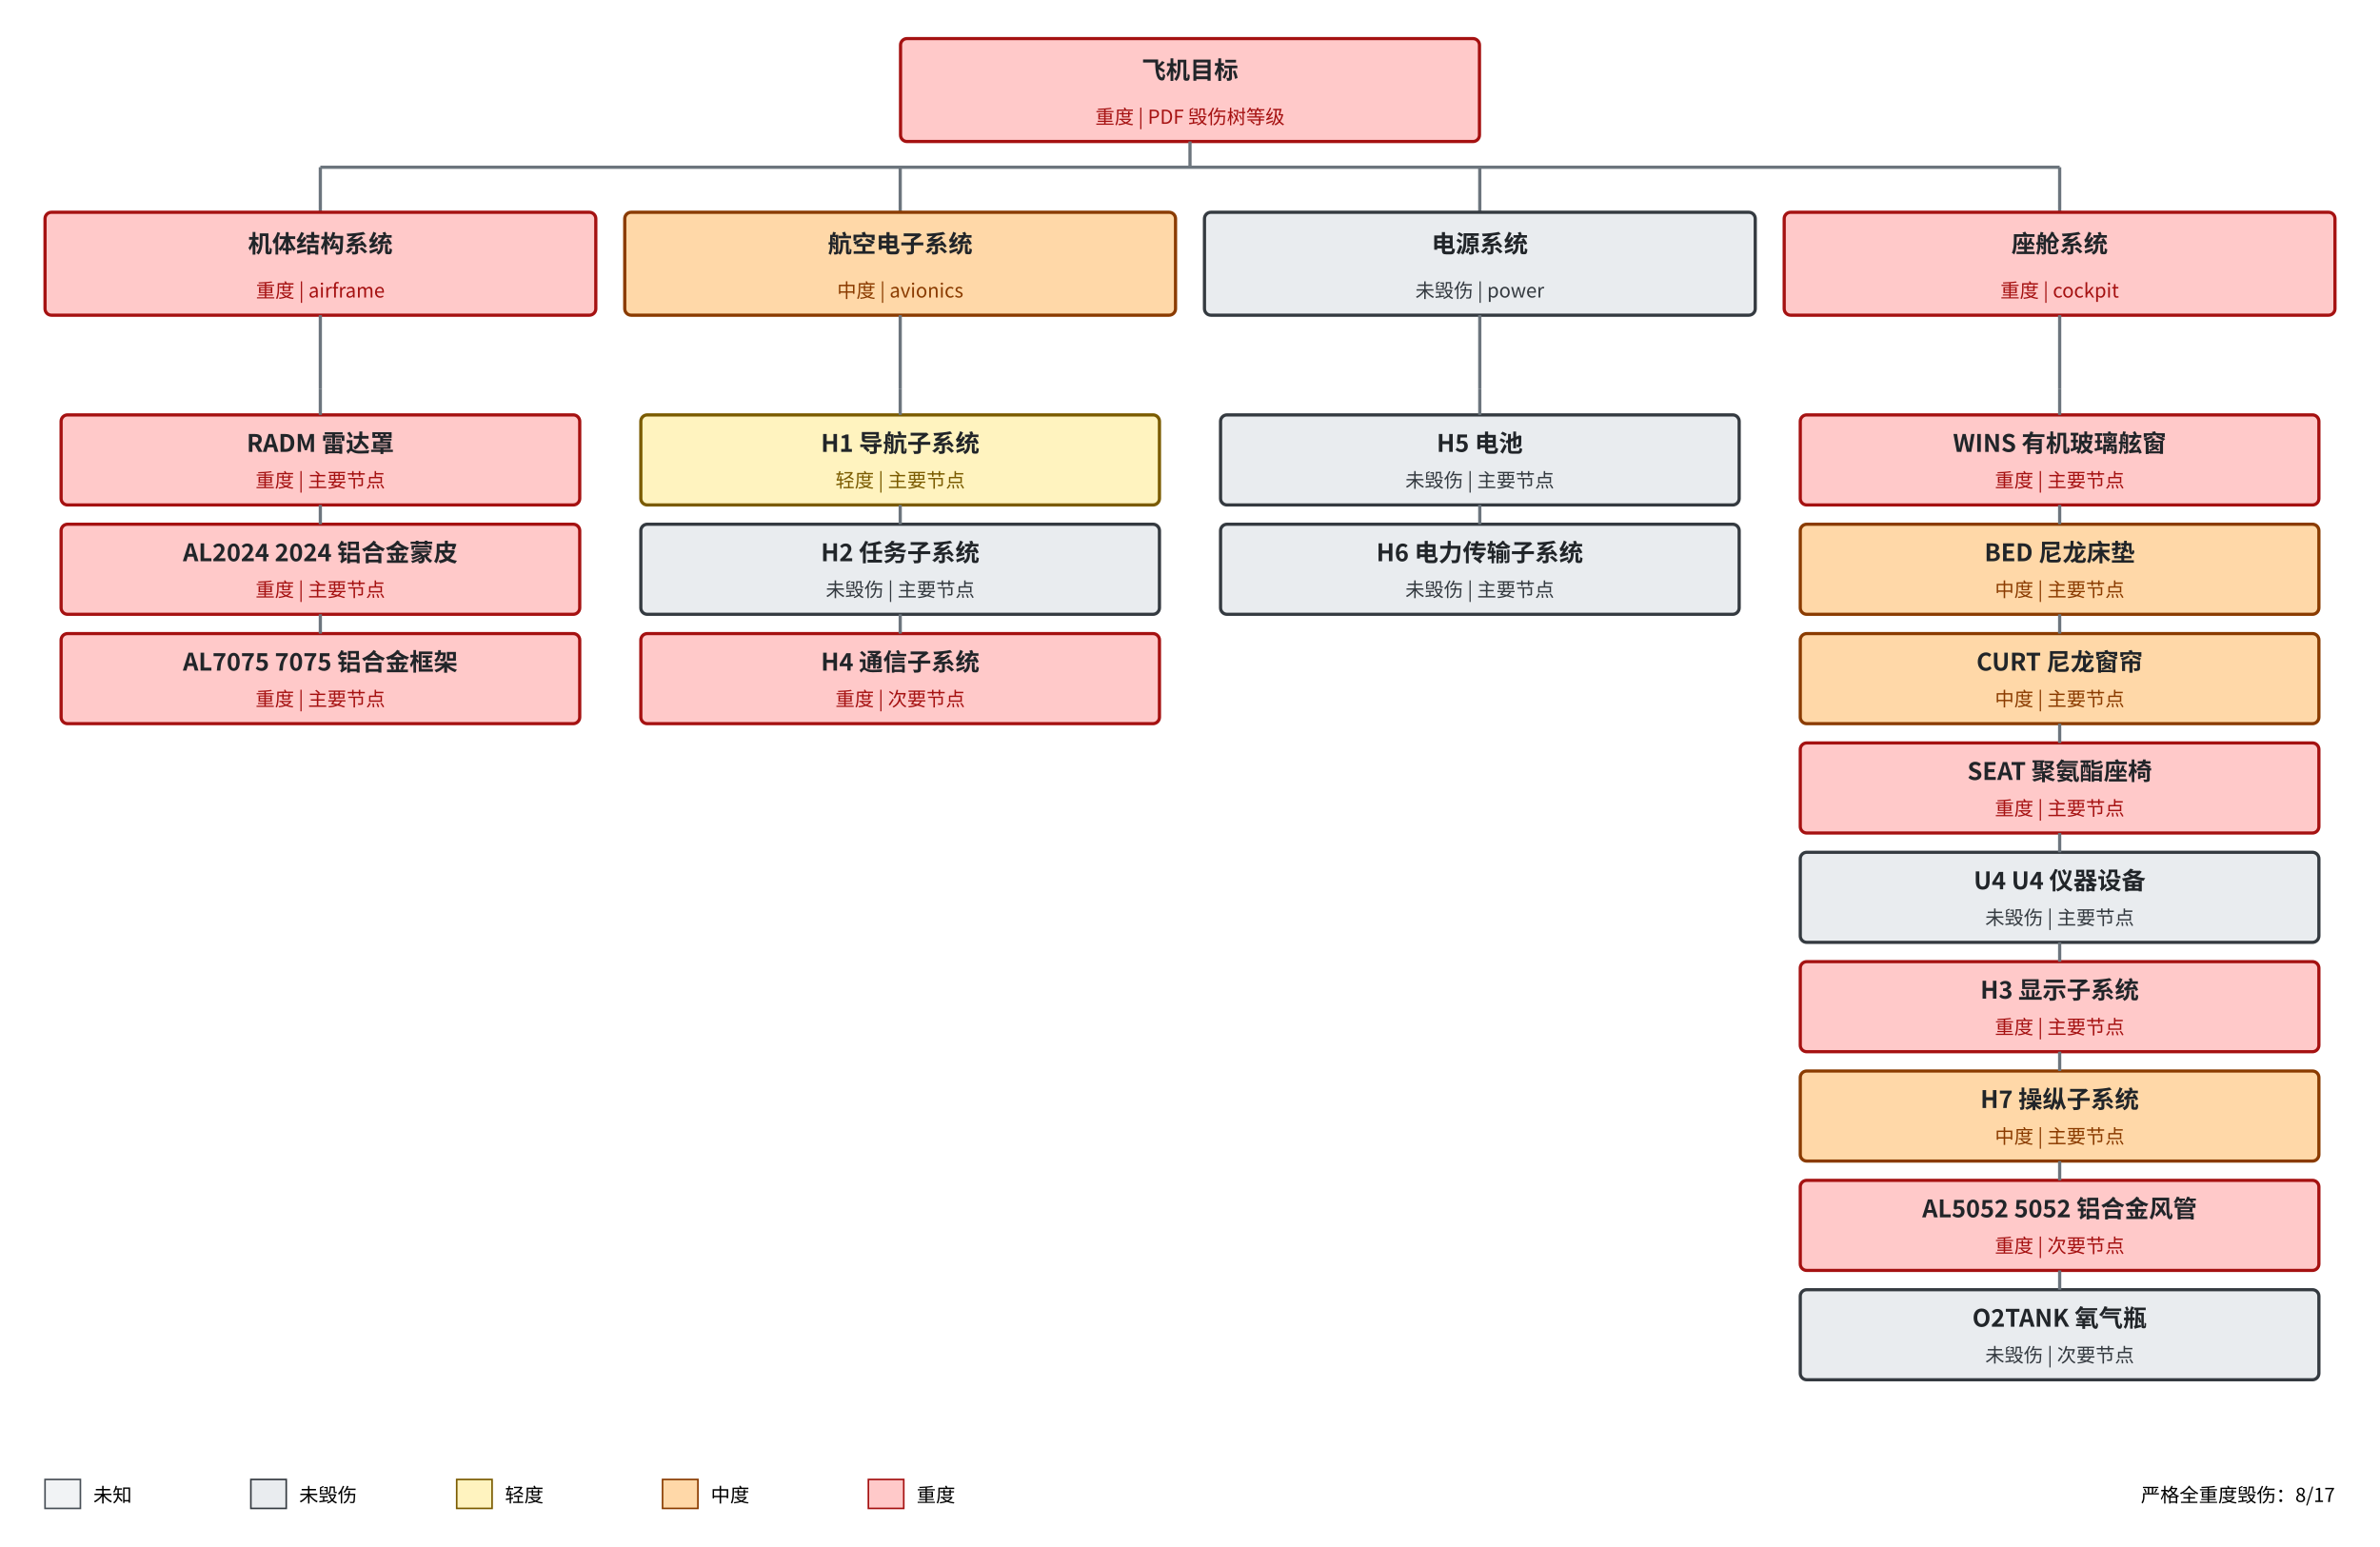
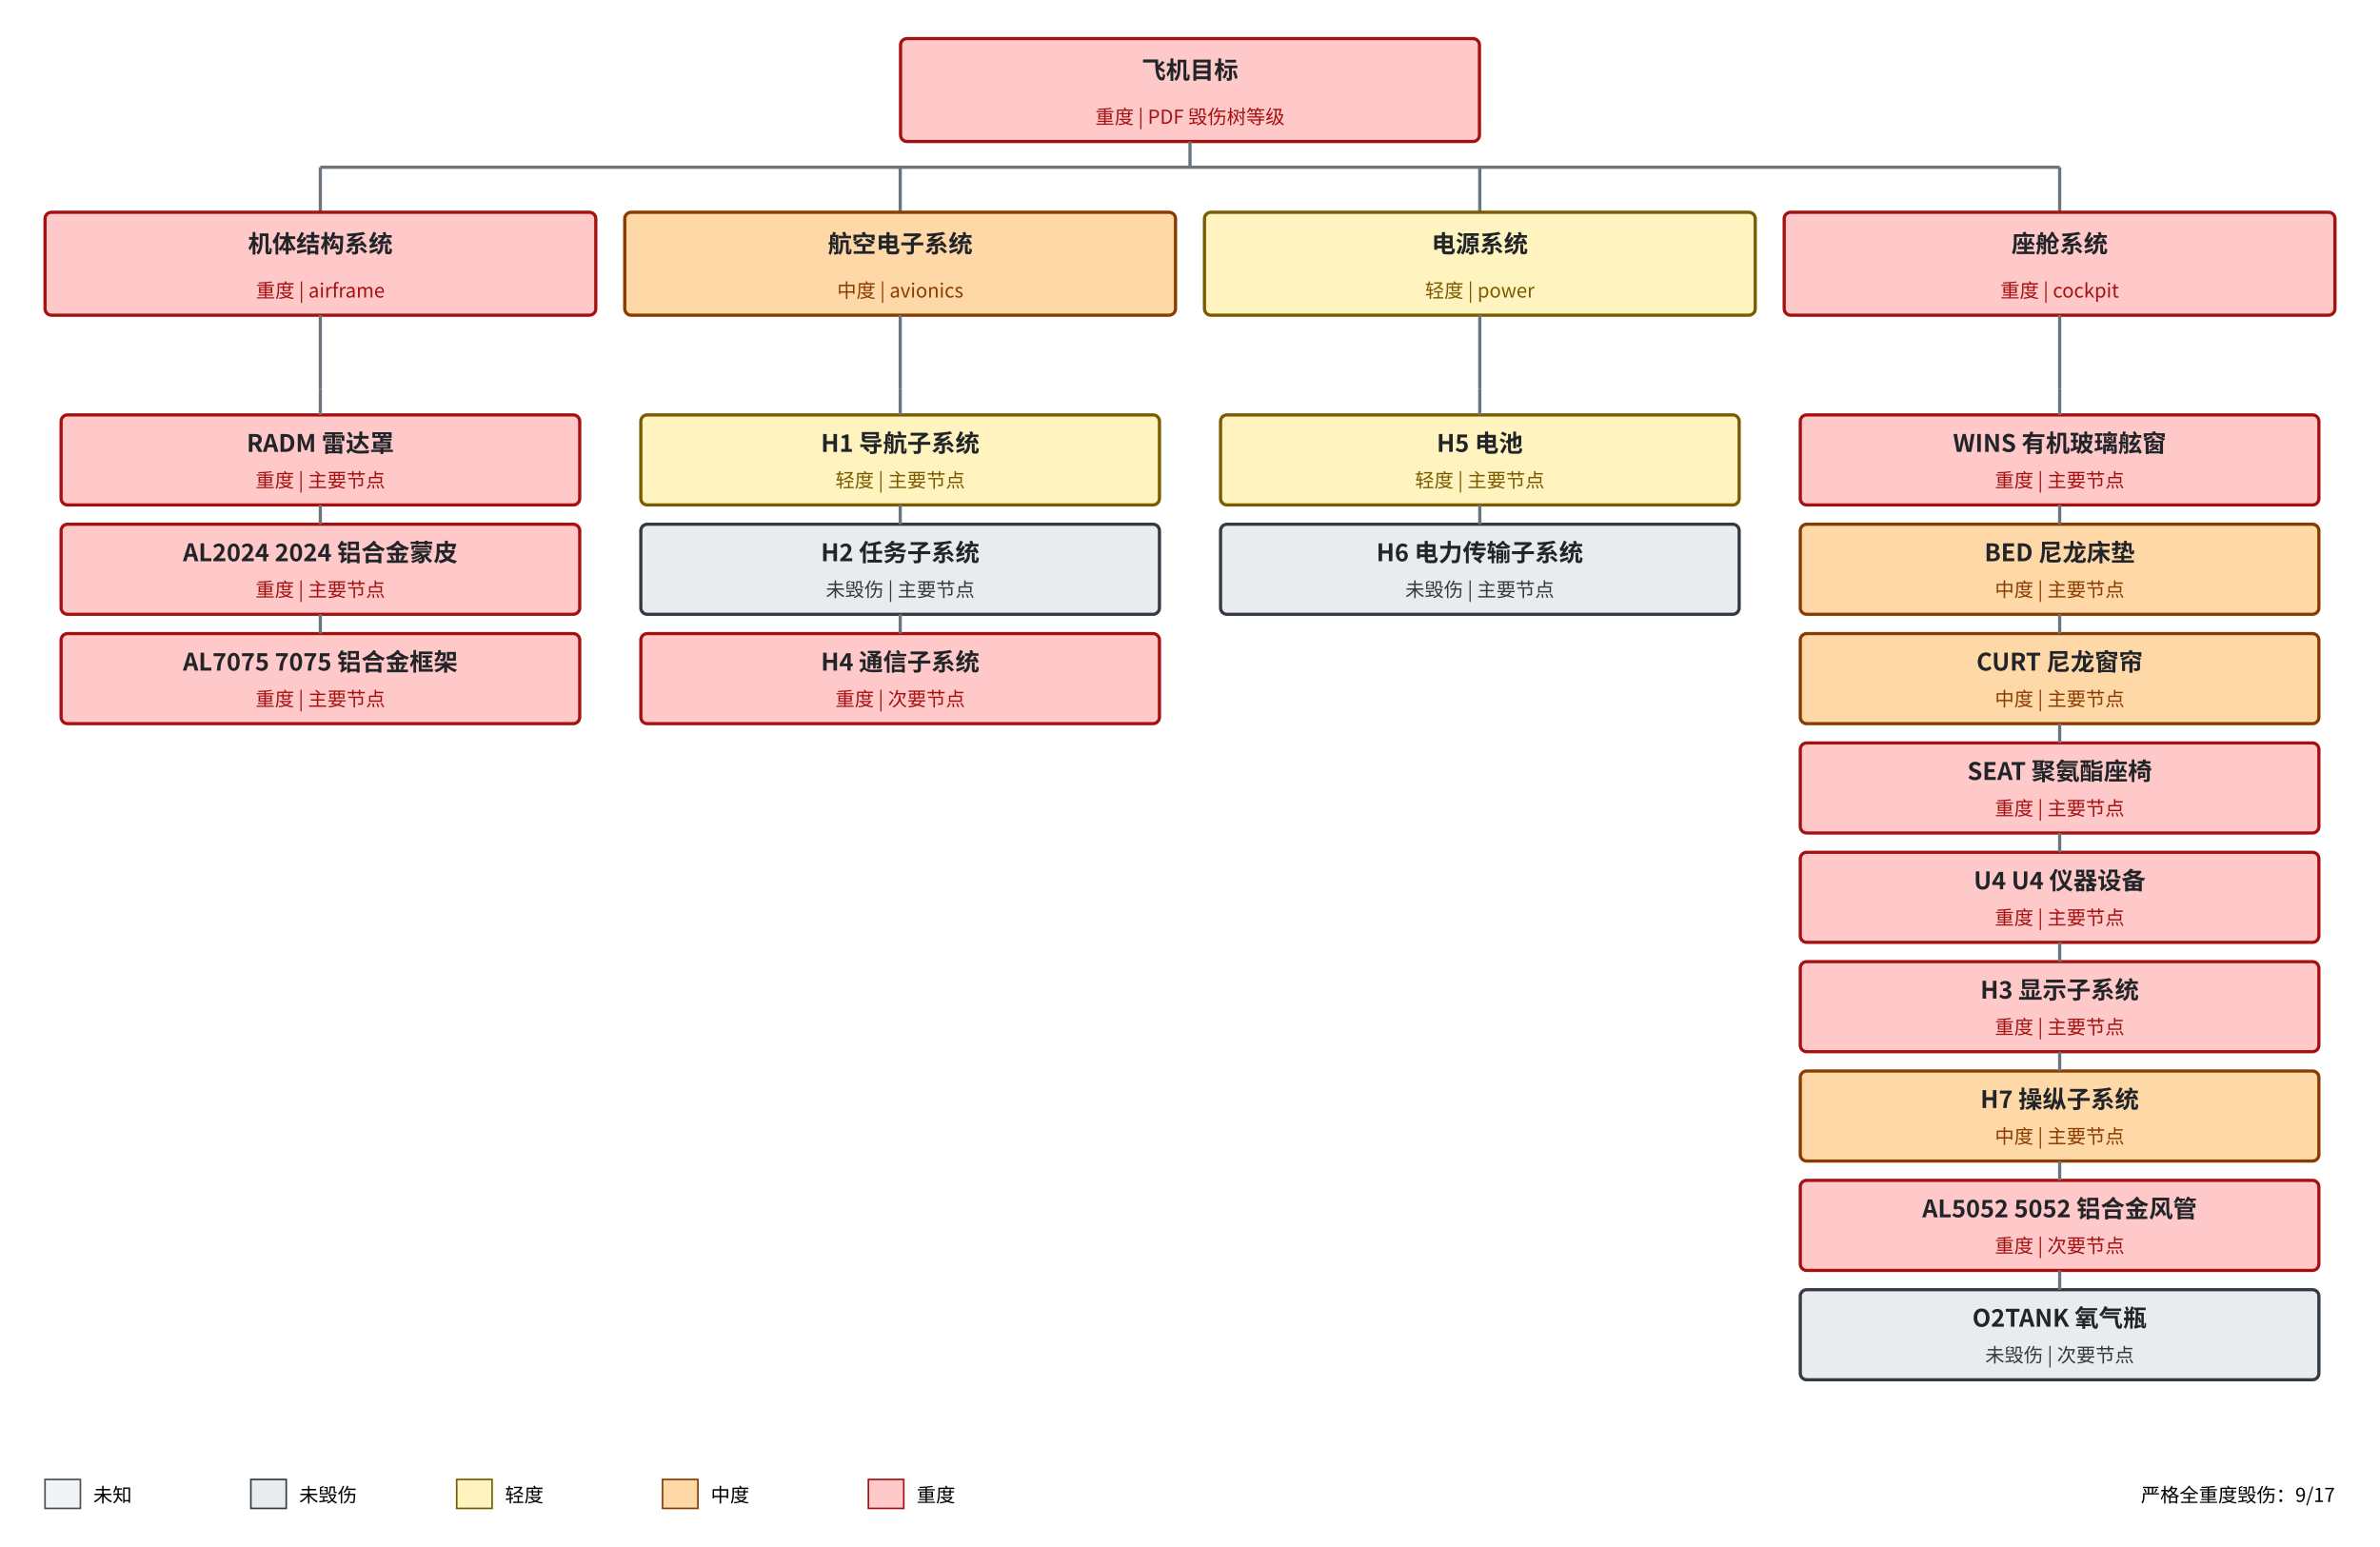
<svg xmlns="http://www.w3.org/2000/svg" width="1480" height="962" viewBox="0 0 1480 962">
  <style>text{font-family:"Microsoft YaHei","Noto Sans CJK SC",Arial,sans-serif;letter-spacing:0}.title{font-size:20px;font-weight:700}.label{font-size:15px;font-weight:600}.small{font-size:12px}.line{stroke:#6c757d;stroke-width:2;fill:none}</style>
  <rect width="100%" height="100%" fill="#ffffff" />
  <rect x="560.0" y="24.0" width="360.0" height="64.0" rx="4" fill="#ffc9c9" stroke="#a51111" stroke-width="2" />
  <text x="740.0" y="49.0" text-anchor="middle" class="label" fill="#212529">飞机目标</text>
  <text x="740.0" y="77.0" text-anchor="middle" class="small" fill="#a51111">重度 | PDF 毁伤树等级</text>
  <path class="line" d="M 740.0 88.0 V 104.0" />
  <path class="line" d="M 199.2 104.0 H 1280.8" />
  <path class="line" d="M 199.2 104.0 V 132.0" />
  <rect x="28.0" y="132.0" width="342.5" height="64.0" rx="4" fill="#ffc9c9" stroke="#a51111" stroke-width="2" />
  <text x="199.2" y="157.0" text-anchor="middle" class="label" fill="#212529">机体结构系统</text>
  <text x="199.2" y="185.0" text-anchor="middle" class="small" fill="#a51111">重度 | airframe</text>
  <path class="line" d="M 199.2 196.0 V 242.0" />
  <rect x="38.0" y="258.0" width="322.5" height="56.0" rx="4" fill="#ffc9c9" stroke="#a51111" stroke-width="2" />
  <text x="199.2" y="281.0" text-anchor="middle" class="label" fill="#212529">RADM  雷达罩</text>
  <text x="199.2" y="303.0" text-anchor="middle" class="small" fill="#a51111">重度 | 主要节点</text>
  <path class="line" d="M 199.2 242.0 V 258.0" />
  <rect x="38.0" y="326.0" width="322.5" height="56.0" rx="4" fill="#ffc9c9" stroke="#a51111" stroke-width="2" />
  <text x="199.2" y="349.0" text-anchor="middle" class="label" fill="#212529">AL2024  2024 铝合金蒙皮</text>
  <text x="199.2" y="371.0" text-anchor="middle" class="small" fill="#a51111">重度 | 主要节点</text>
  <path class="line" d="M 199.2 314.0 V 326.0" />
  <rect x="38.0" y="394.0" width="322.5" height="56.0" rx="4" fill="#ffc9c9" stroke="#a51111" stroke-width="2" />
  <text x="199.2" y="417.0" text-anchor="middle" class="label" fill="#212529">AL7075  7075 铝合金框架</text>
  <text x="199.2" y="439.0" text-anchor="middle" class="small" fill="#a51111">重度 | 主要节点</text>
  <path class="line" d="M 199.2 382.0 V 394.0" />
  <path class="line" d="M 559.8 104.0 V 132.0" />
  <rect x="388.5" y="132.0" width="342.5" height="64.0" rx="4" fill="#ffd8a8" stroke="#8a3b00" stroke-width="2" />
  <text x="559.8" y="157.0" text-anchor="middle" class="label" fill="#212529">航空电子系统</text>
  <text x="559.8" y="185.0" text-anchor="middle" class="small" fill="#8a3b00">中度 | avionics</text>
  <path class="line" d="M 559.8 196.0 V 242.0" />
  <rect x="398.5" y="258.0" width="322.5" height="56.0" rx="4" fill="#fff3bf" stroke="#7a5b00" stroke-width="2" />
  <text x="559.8" y="281.0" text-anchor="middle" class="label" fill="#212529">H1  导航子系统</text>
  <text x="559.8" y="303.0" text-anchor="middle" class="small" fill="#7a5b00">轻度 | 主要节点</text>
  <path class="line" d="M 559.8 242.0 V 258.0" />
  <rect x="398.5" y="326.0" width="322.5" height="56.0" rx="4" fill="#e9ecef" stroke="#343a40" stroke-width="2" />
  <text x="559.8" y="349.0" text-anchor="middle" class="label" fill="#212529">H2  任务子系统</text>
  <text x="559.8" y="371.0" text-anchor="middle" class="small" fill="#343a40">未毁伤 | 主要节点</text>
  <path class="line" d="M 559.8 314.0 V 326.0" />
  <rect x="398.5" y="394.0" width="322.5" height="56.0" rx="4" fill="#ffc9c9" stroke="#a51111" stroke-width="2" />
  <text x="559.8" y="417.0" text-anchor="middle" class="label" fill="#212529">H4  通信子系统</text>
  <text x="559.8" y="439.0" text-anchor="middle" class="small" fill="#a51111">重度 | 次要节点</text>
  <path class="line" d="M 559.8 382.0 V 394.0" />
  <path class="line" d="M 920.2 104.0 V 132.0" />
-   <rect x="749.0" y="132.0" width="342.5" height="64.0" rx="4" fill="#e9ecef" stroke="#343a40" stroke-width="2" />
+   <rect x="749.0" y="132.0" width="342.5" height="64.0" rx="4" fill="#fff3bf" stroke="#7a5b00" stroke-width="2" />
  <text x="920.2" y="157.0" text-anchor="middle" class="label" fill="#212529">电源系统</text>
-   <text x="920.2" y="185.0" text-anchor="middle" class="small" fill="#343a40">未毁伤 | power</text>
+   <text x="920.2" y="185.0" text-anchor="middle" class="small" fill="#7a5b00">轻度 | power</text>
  <path class="line" d="M 920.2 196.0 V 242.0" />
-   <rect x="759.0" y="258.0" width="322.5" height="56.0" rx="4" fill="#e9ecef" stroke="#343a40" stroke-width="2" />
+   <rect x="759.0" y="258.0" width="322.5" height="56.0" rx="4" fill="#fff3bf" stroke="#7a5b00" stroke-width="2" />
  <text x="920.2" y="281.0" text-anchor="middle" class="label" fill="#212529">H5  电池</text>
-   <text x="920.2" y="303.0" text-anchor="middle" class="small" fill="#343a40">未毁伤 | 主要节点</text>
+   <text x="920.2" y="303.0" text-anchor="middle" class="small" fill="#7a5b00">轻度 | 主要节点</text>
  <path class="line" d="M 920.2 242.0 V 258.0" />
  <rect x="759.0" y="326.0" width="322.5" height="56.0" rx="4" fill="#e9ecef" stroke="#343a40" stroke-width="2" />
  <text x="920.2" y="349.0" text-anchor="middle" class="label" fill="#212529">H6  电力传输子系统</text>
  <text x="920.2" y="371.0" text-anchor="middle" class="small" fill="#343a40">未毁伤 | 主要节点</text>
  <path class="line" d="M 920.2 314.0 V 326.0" />
  <path class="line" d="M 1280.8 104.0 V 132.0" />
  <rect x="1109.5" y="132.0" width="342.5" height="64.0" rx="4" fill="#ffc9c9" stroke="#a51111" stroke-width="2" />
  <text x="1280.8" y="157.0" text-anchor="middle" class="label" fill="#212529">座舱系统</text>
  <text x="1280.8" y="185.0" text-anchor="middle" class="small" fill="#a51111">重度 | cockpit</text>
  <path class="line" d="M 1280.8 196.0 V 242.0" />
  <rect x="1119.5" y="258.0" width="322.5" height="56.0" rx="4" fill="#ffc9c9" stroke="#a51111" stroke-width="2" />
  <text x="1280.8" y="281.0" text-anchor="middle" class="label" fill="#212529">WINS  有机玻璃舷窗</text>
  <text x="1280.8" y="303.0" text-anchor="middle" class="small" fill="#a51111">重度 | 主要节点</text>
  <path class="line" d="M 1280.8 242.0 V 258.0" />
  <rect x="1119.5" y="326.0" width="322.5" height="56.0" rx="4" fill="#ffd8a8" stroke="#8a3b00" stroke-width="2" />
  <text x="1280.8" y="349.0" text-anchor="middle" class="label" fill="#212529">BED  尼龙床垫</text>
  <text x="1280.8" y="371.0" text-anchor="middle" class="small" fill="#8a3b00">中度 | 主要节点</text>
  <path class="line" d="M 1280.8 314.0 V 326.0" />
  <rect x="1119.5" y="394.0" width="322.5" height="56.0" rx="4" fill="#ffd8a8" stroke="#8a3b00" stroke-width="2" />
  <text x="1280.8" y="417.0" text-anchor="middle" class="label" fill="#212529">CURT  尼龙窗帘</text>
  <text x="1280.8" y="439.0" text-anchor="middle" class="small" fill="#8a3b00">中度 | 主要节点</text>
  <path class="line" d="M 1280.8 382.0 V 394.0" />
  <rect x="1119.5" y="462.0" width="322.5" height="56.0" rx="4" fill="#ffc9c9" stroke="#a51111" stroke-width="2" />
  <text x="1280.8" y="485.0" text-anchor="middle" class="label" fill="#212529">SEAT  聚氨酯座椅</text>
  <text x="1280.8" y="507.0" text-anchor="middle" class="small" fill="#a51111">重度 | 主要节点</text>
  <path class="line" d="M 1280.8 450.0 V 462.0" />
-   <rect x="1119.5" y="530.0" width="322.5" height="56.0" rx="4" fill="#e9ecef" stroke="#343a40" stroke-width="2" />
+   <rect x="1119.5" y="530.0" width="322.5" height="56.0" rx="4" fill="#ffc9c9" stroke="#a51111" stroke-width="2" />
  <text x="1280.8" y="553.0" text-anchor="middle" class="label" fill="#212529">U4  U4 仪器设备</text>
-   <text x="1280.8" y="575.0" text-anchor="middle" class="small" fill="#343a40">未毁伤 | 主要节点</text>
+   <text x="1280.8" y="575.0" text-anchor="middle" class="small" fill="#a51111">重度 | 主要节点</text>
  <path class="line" d="M 1280.8 518.0 V 530.0" />
  <rect x="1119.5" y="598.0" width="322.5" height="56.0" rx="4" fill="#ffc9c9" stroke="#a51111" stroke-width="2" />
  <text x="1280.8" y="621.0" text-anchor="middle" class="label" fill="#212529">H3  显示子系统</text>
  <text x="1280.8" y="643.0" text-anchor="middle" class="small" fill="#a51111">重度 | 主要节点</text>
  <path class="line" d="M 1280.8 586.0 V 598.0" />
  <rect x="1119.5" y="666.0" width="322.5" height="56.0" rx="4" fill="#ffd8a8" stroke="#8a3b00" stroke-width="2" />
  <text x="1280.8" y="689.0" text-anchor="middle" class="label" fill="#212529">H7  操纵子系统</text>
  <text x="1280.8" y="711.0" text-anchor="middle" class="small" fill="#8a3b00">中度 | 主要节点</text>
  <path class="line" d="M 1280.8 654.0 V 666.0" />
  <rect x="1119.5" y="734.0" width="322.5" height="56.0" rx="4" fill="#ffc9c9" stroke="#a51111" stroke-width="2" />
  <text x="1280.8" y="757.0" text-anchor="middle" class="label" fill="#212529">AL5052  5052 铝合金风管</text>
  <text x="1280.8" y="779.0" text-anchor="middle" class="small" fill="#a51111">重度 | 次要节点</text>
  <path class="line" d="M 1280.8 722.0 V 734.0" />
  <rect x="1119.5" y="802.0" width="322.5" height="56.0" rx="4" fill="#e9ecef" stroke="#343a40" stroke-width="2" />
  <text x="1280.8" y="825.0" text-anchor="middle" class="label" fill="#212529">O2TANK  氧气瓶</text>
  <text x="1280.8" y="847.0" text-anchor="middle" class="small" fill="#343a40">未毁伤 | 次要节点</text>
  <path class="line" d="M 1280.8 790.0 V 802.0" />
  <rect x="28" y="920" width="22" height="18" fill="#f1f3f5" stroke="#495057" />
  <text x="58" y="934" class="small">未知</text>
  <rect x="156" y="920" width="22" height="18" fill="#e9ecef" stroke="#343a40" />
  <text x="186" y="934" class="small">未毁伤</text>
  <rect x="284" y="920" width="22" height="18" fill="#fff3bf" stroke="#7a5b00" />
  <text x="314" y="934" class="small">轻度</text>
  <rect x="412" y="920" width="22" height="18" fill="#ffd8a8" stroke="#8a3b00" />
  <text x="442" y="934" class="small">中度</text>
  <rect x="540" y="920" width="22" height="18" fill="#ffc9c9" stroke="#a51111" />
  <text x="570" y="934" class="small">重度</text>
-   <text x="1452" y="934" text-anchor="end" class="small">严格全重度毁伤：8/17</text>
+   <text x="1452" y="934" text-anchor="end" class="small">严格全重度毁伤：9/17</text>
</svg>
